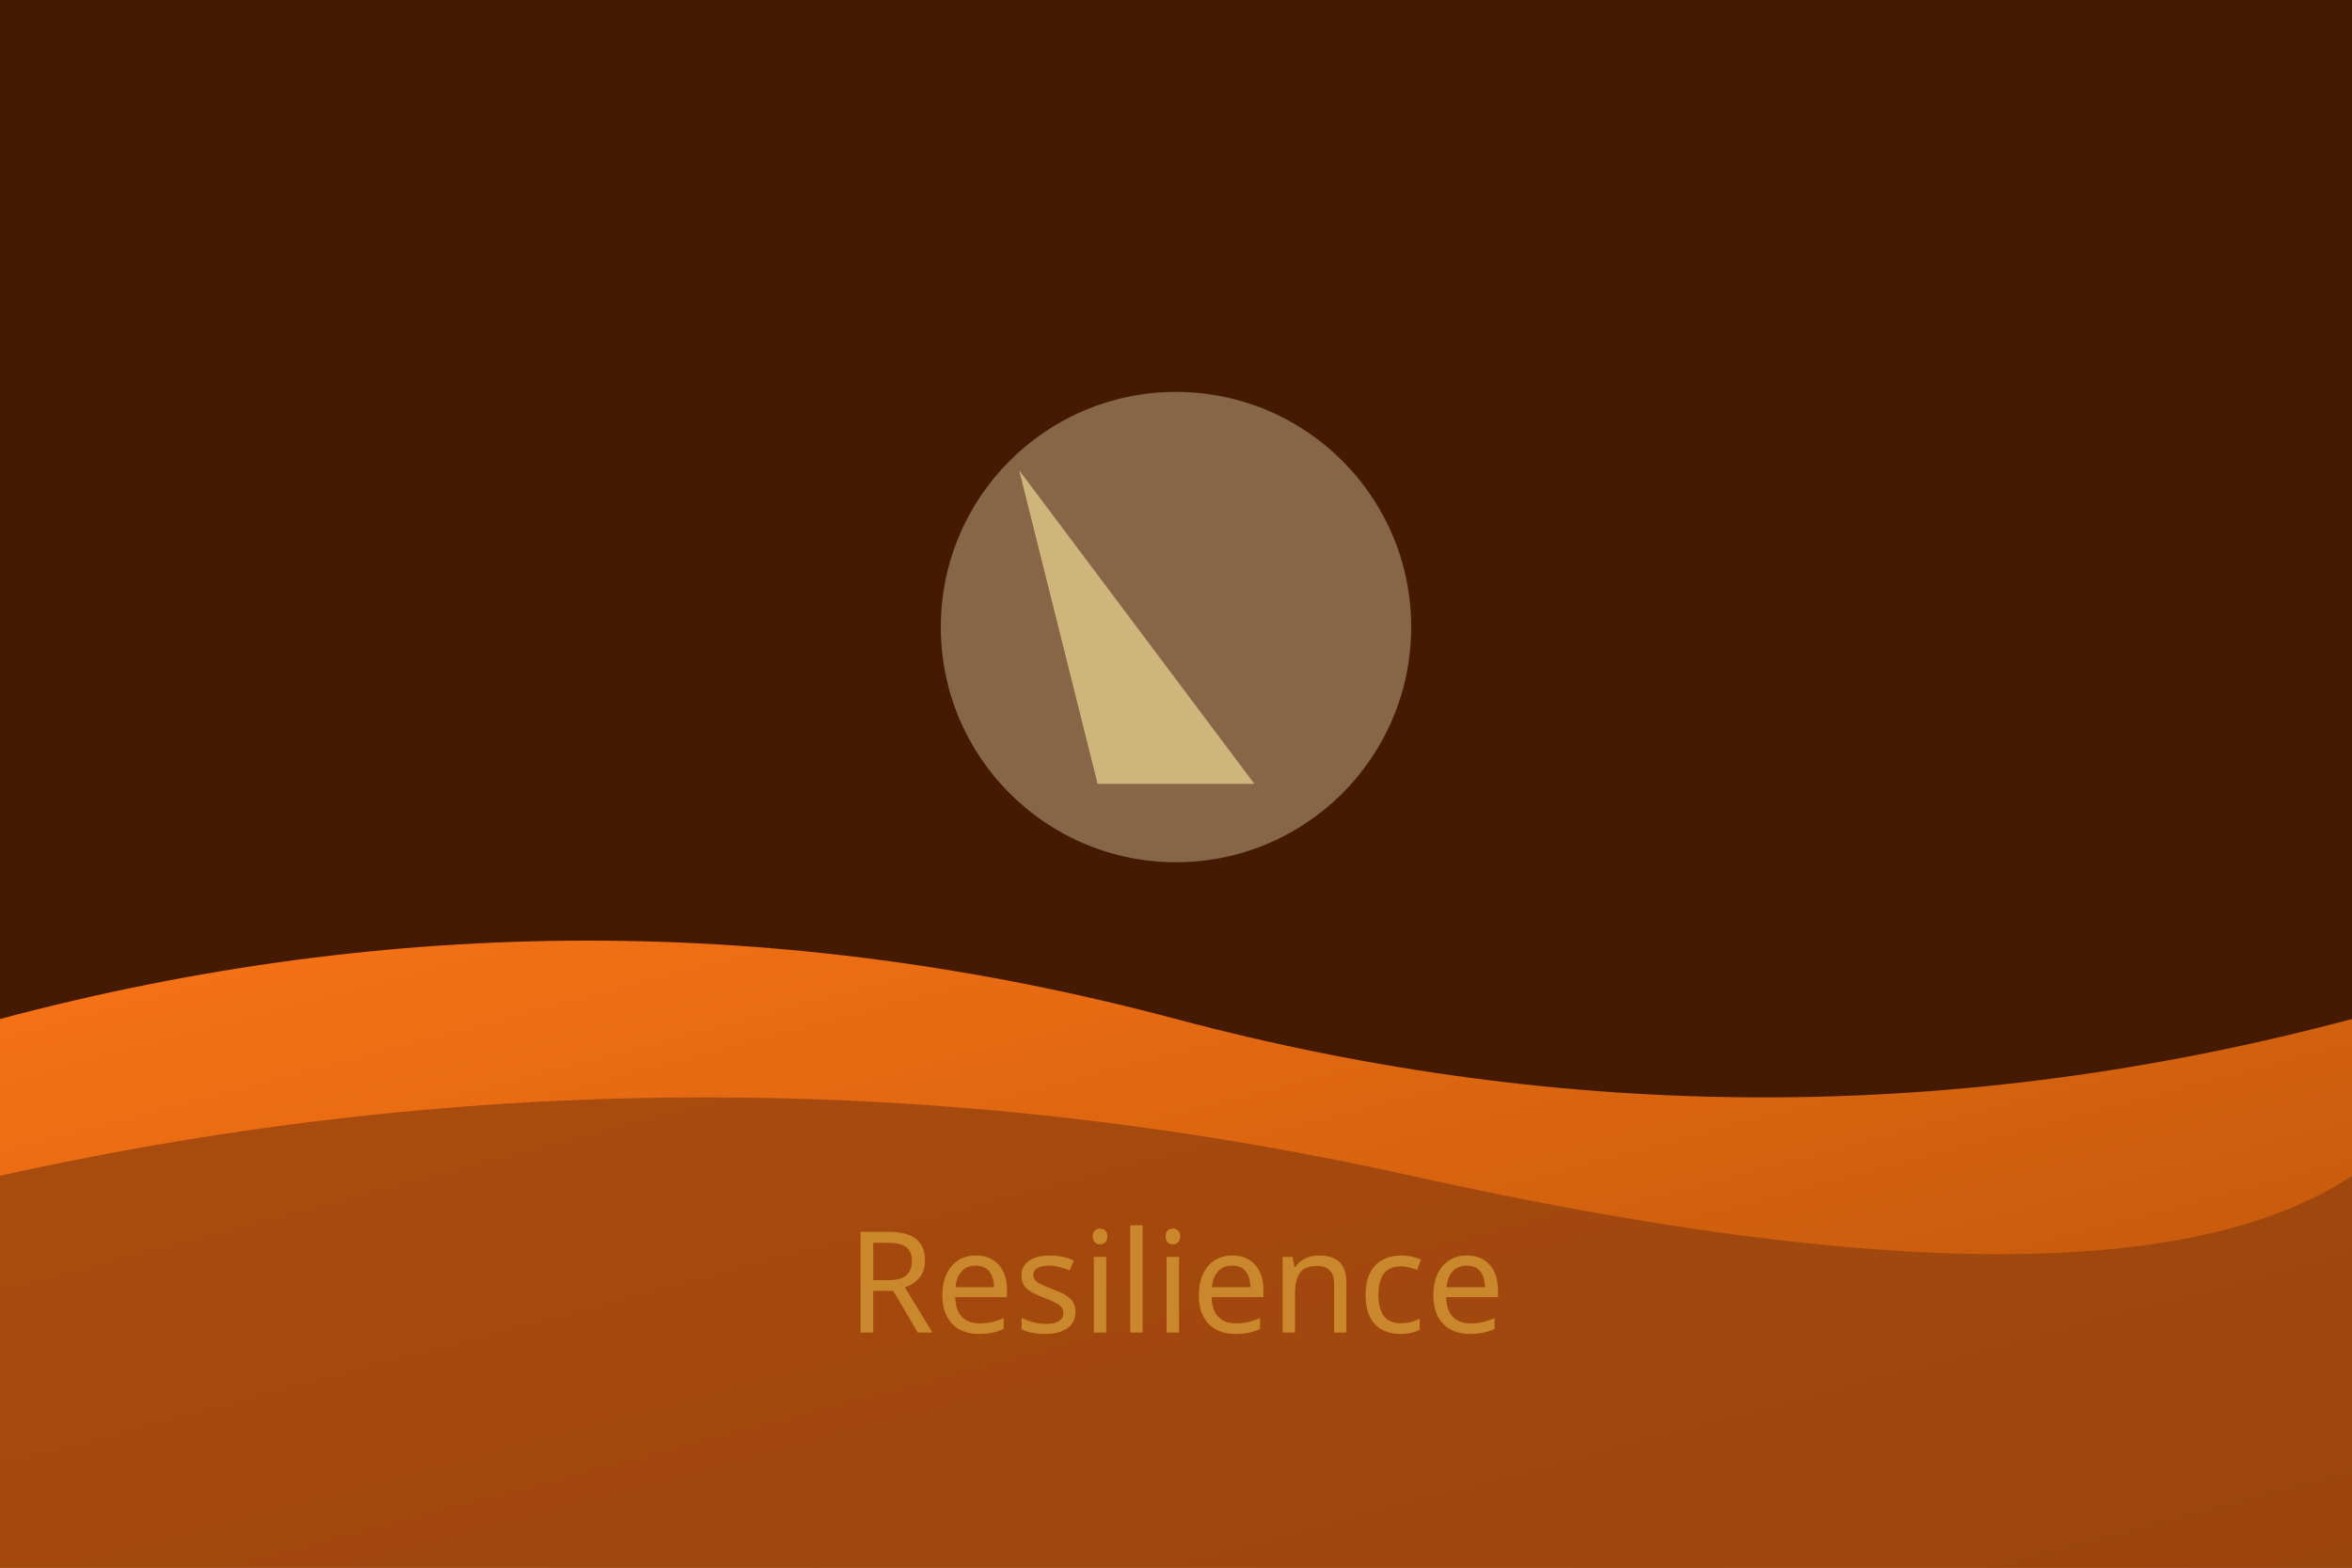
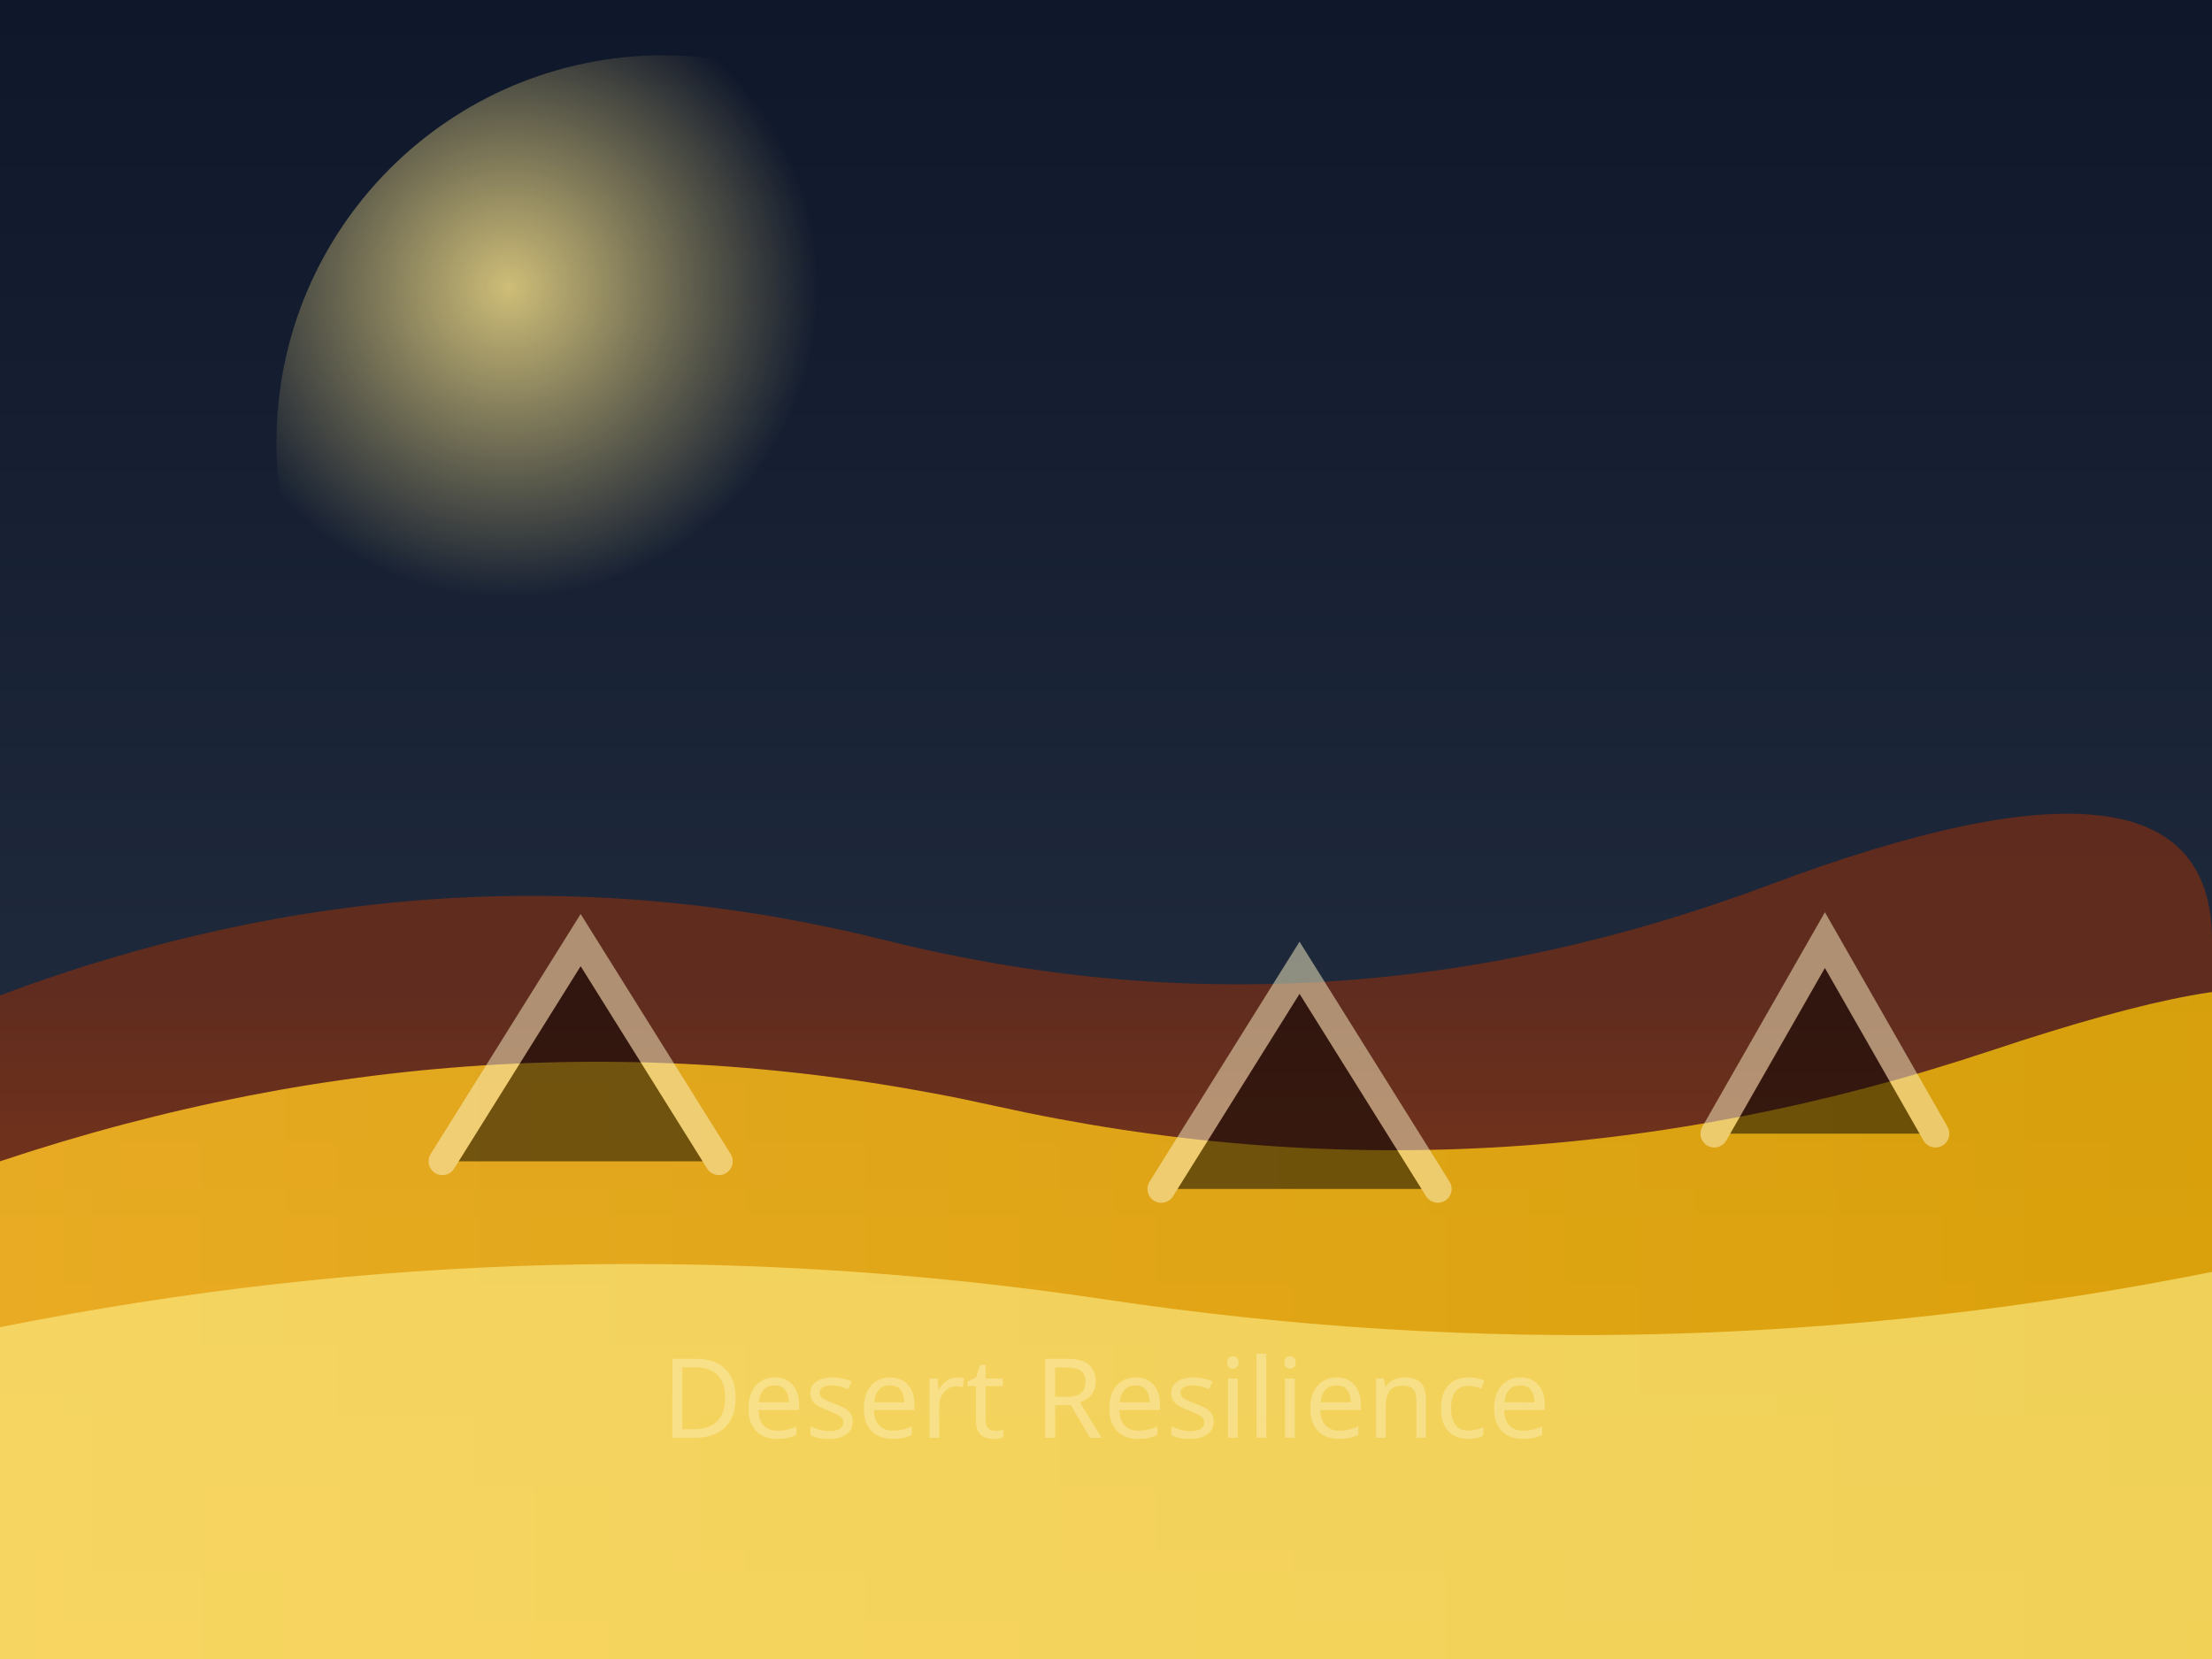
- <svg xmlns="http://www.w3.org/2000/svg" width="600" height="400" viewBox="0 0 600 400">
+ <svg xmlns="http://www.w3.org/2000/svg" width="800" height="600" viewBox="0 0 800 600">
  <defs>
-     <linearGradient id="desert" x1="0%" y1="0%" x2="100%" y2="100%">
-       <stop offset="0%" stop-color="#f97316" />
-       <stop offset="100%" stop-color="#b45309" />
+     <linearGradient id="resilienceSky" x1="0%" y1="0%" x2="0%" y2="100%">
+       <stop offset="0%" stop-color="#0f172a" />
+       <stop offset="60%" stop-color="#1e293b" />
+       <stop offset="100%" stop-color="#f97316" />
    </linearGradient>
+     <linearGradient id="resilienceSand" x1="0%" y1="0%" x2="100%" y2="0%">
+       <stop offset="0%" stop-color="#fbbf24" />
+       <stop offset="100%" stop-color="#eab308" />
+     </linearGradient>
+     <radialGradient id="resilienceGlow" cx="30%" cy="30%" r="40%">
+       <stop offset="0%" stop-color="#fde68a" stop-opacity="0.8" />
+       <stop offset="100%" stop-color="#fde68a" stop-opacity="0" />
+     </radialGradient>
  </defs>
-   <rect width="600" height="400" fill="#451a03" />
-   <path d="M0 260 Q150 220 300 260 T600 260 V400 H0 Z" fill="url(#desert)" />
-   <path d="M0 300 Q180 260 360 300 T600 300 V400 H0 Z" fill="#92400e" opacity="0.75" />
-   <path d="M260 120 L320 200 L280 200 Z" fill="#fde68a" opacity="0.6" />
-   <circle cx="300" cy="160" r="60" fill="#fef3c7" opacity="0.35" />
-   <text x="50%" y="340" font-family="'Segoe UI', 'Helvetica Neue', sans-serif" font-size="36" fill="#fcd34d" text-anchor="middle" opacity="0.45">Resilience</text>
+   <rect width="800" height="600" fill="url(#resilienceSky)" />
+   <circle cx="240" cy="160" r="140" fill="url(#resilienceGlow)" />
+   <path d="M0 360 Q160 300 320 340 T640 320 T800 340 V600 H0 Z" fill="#7c2d12" opacity="0.7" />
+   <path d="M0 420 Q180 360 360 400 T720 380 T800 420 V600 H0 Z" fill="url(#resilienceSand)" opacity="0.85" />
+   <path d="M0 480 Q200 440 400 470 T800 460 V600 H0 Z" fill="#fef08a" opacity="0.6" />
+   <g stroke="#fef3c7" stroke-width="10" stroke-linecap="round" opacity="0.5">
+     <path d="M160 420 L210 340 L260 420" />
+     <path d="M420 430 L470 350 L520 430" />
+     <path d="M620 410 L660 340 L700 410" />
+   </g>
+   <text x="50%" y="520" font-family="'Segoe UI', 'Helvetica Neue', sans-serif" font-size="40" fill="#fef3c7" text-anchor="middle" opacity="0.4">Desert Resilience</text>
</svg>
